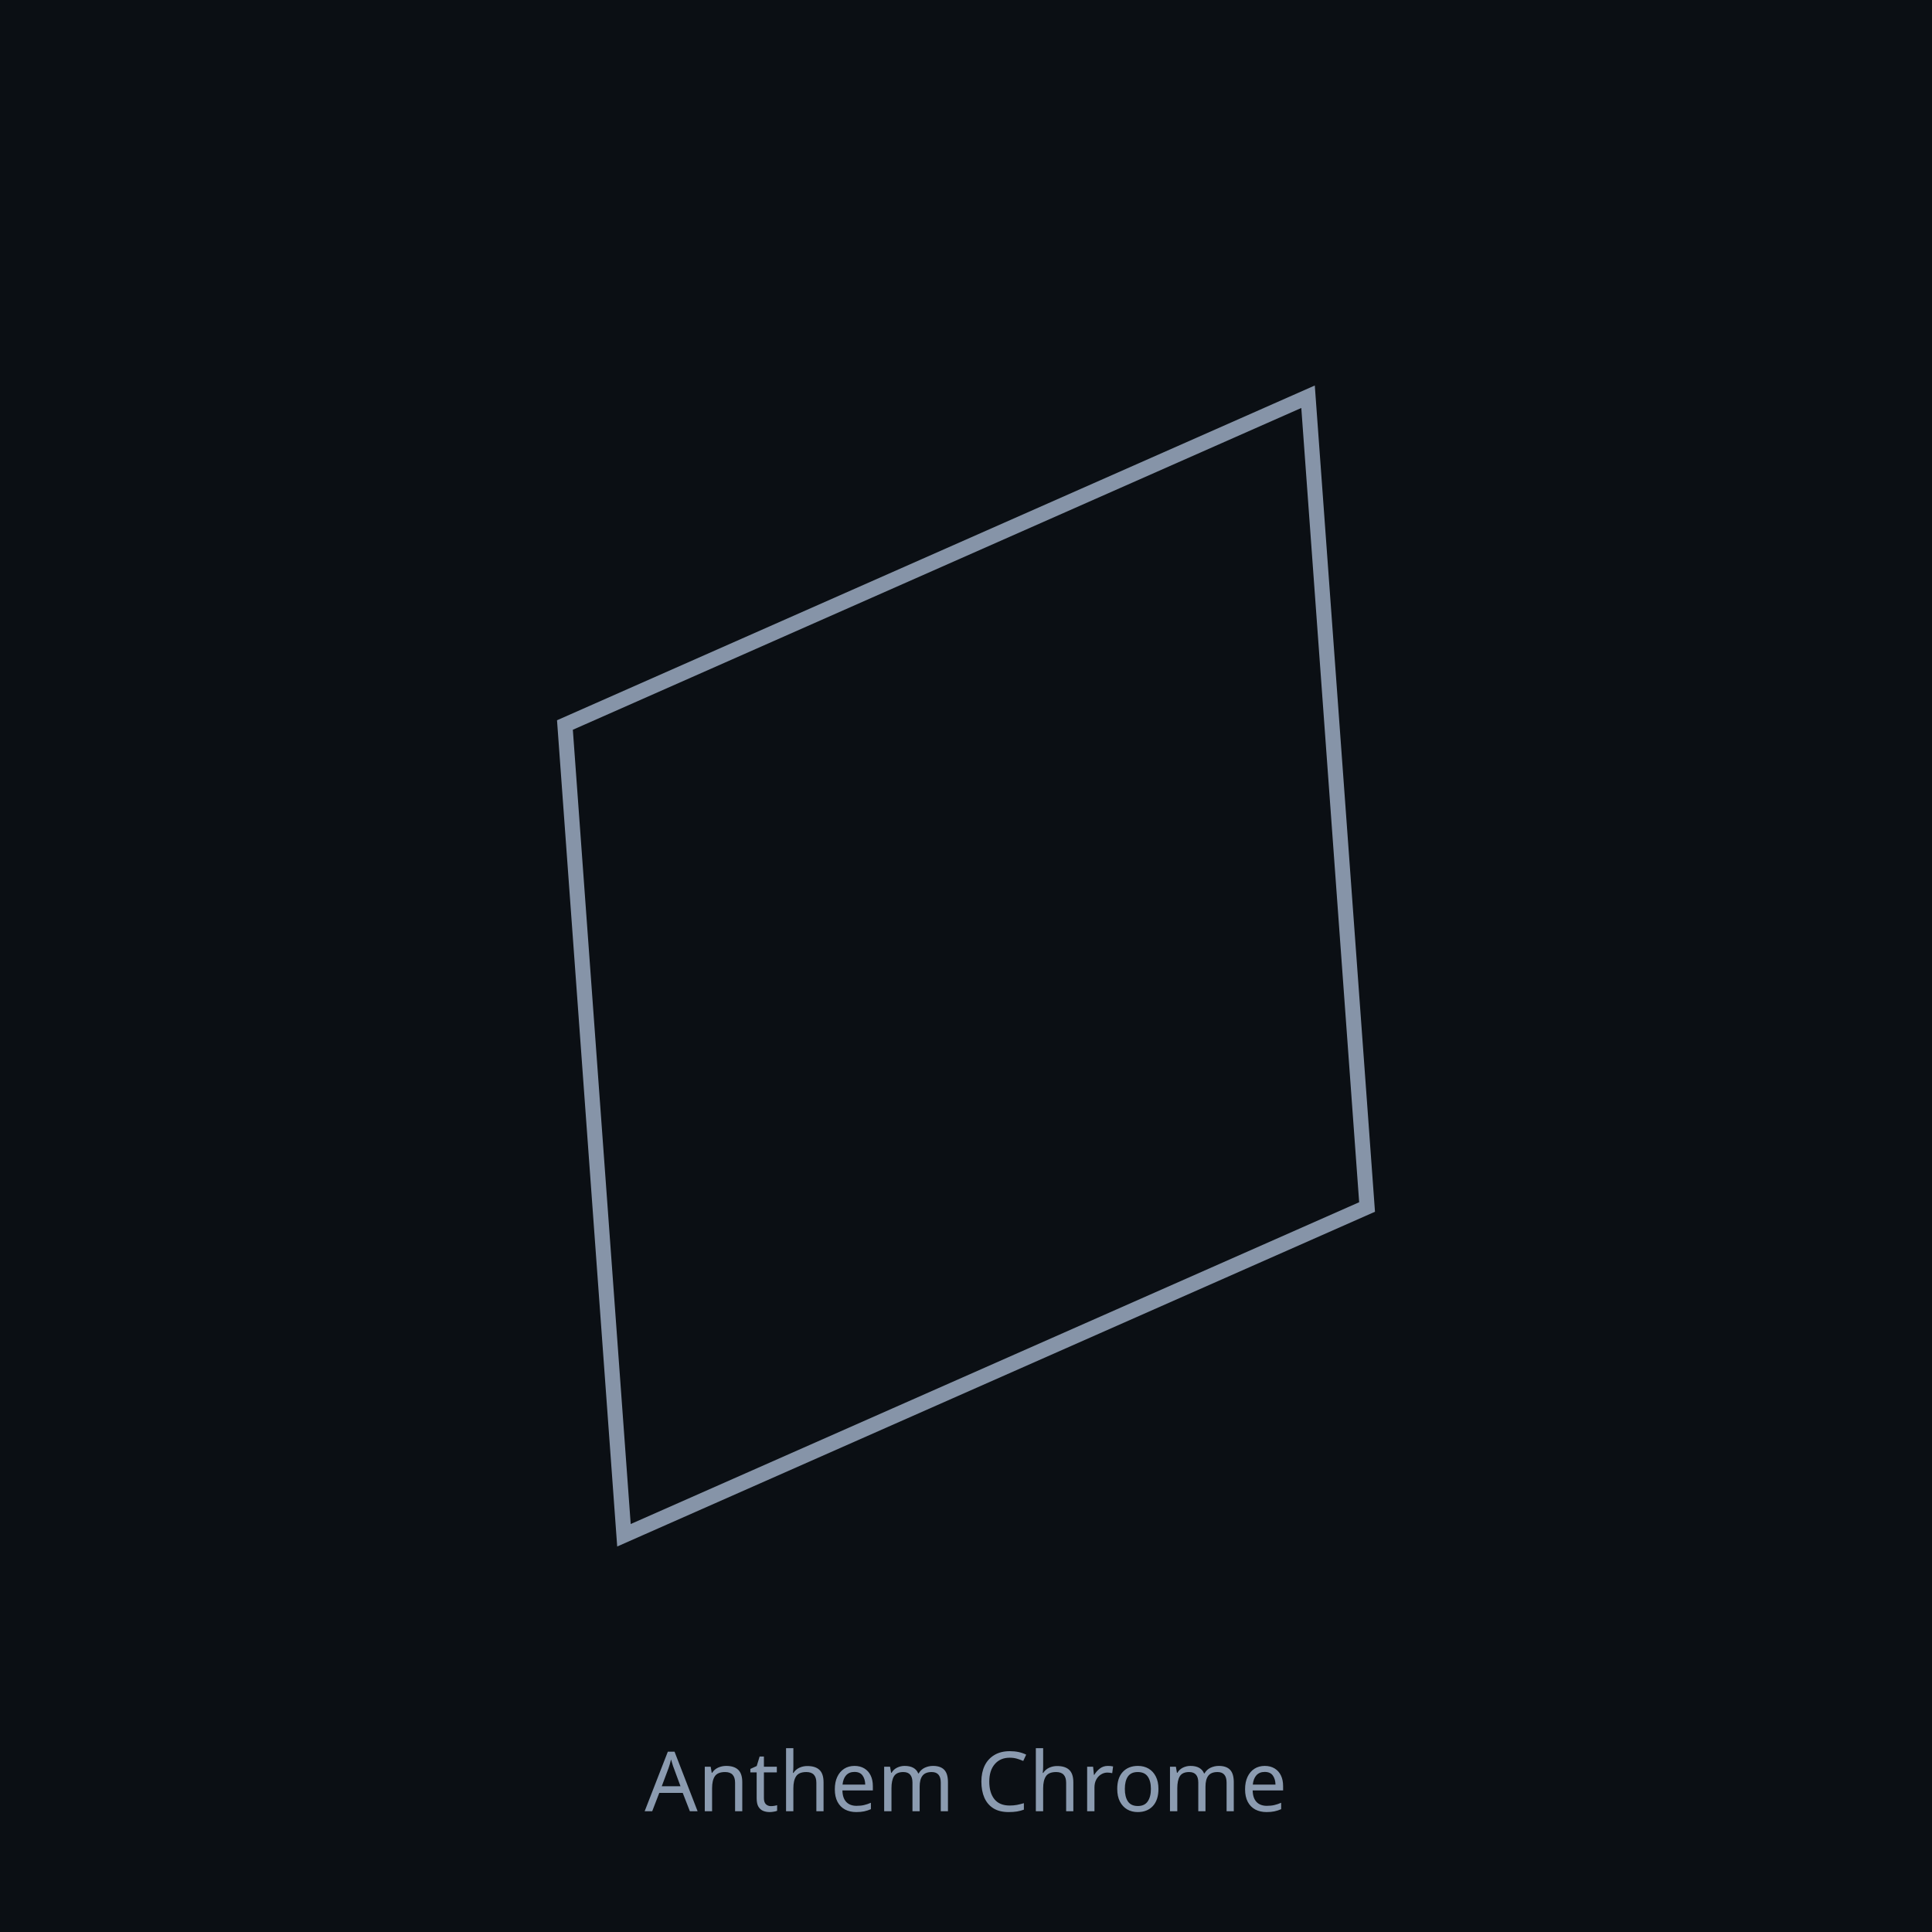
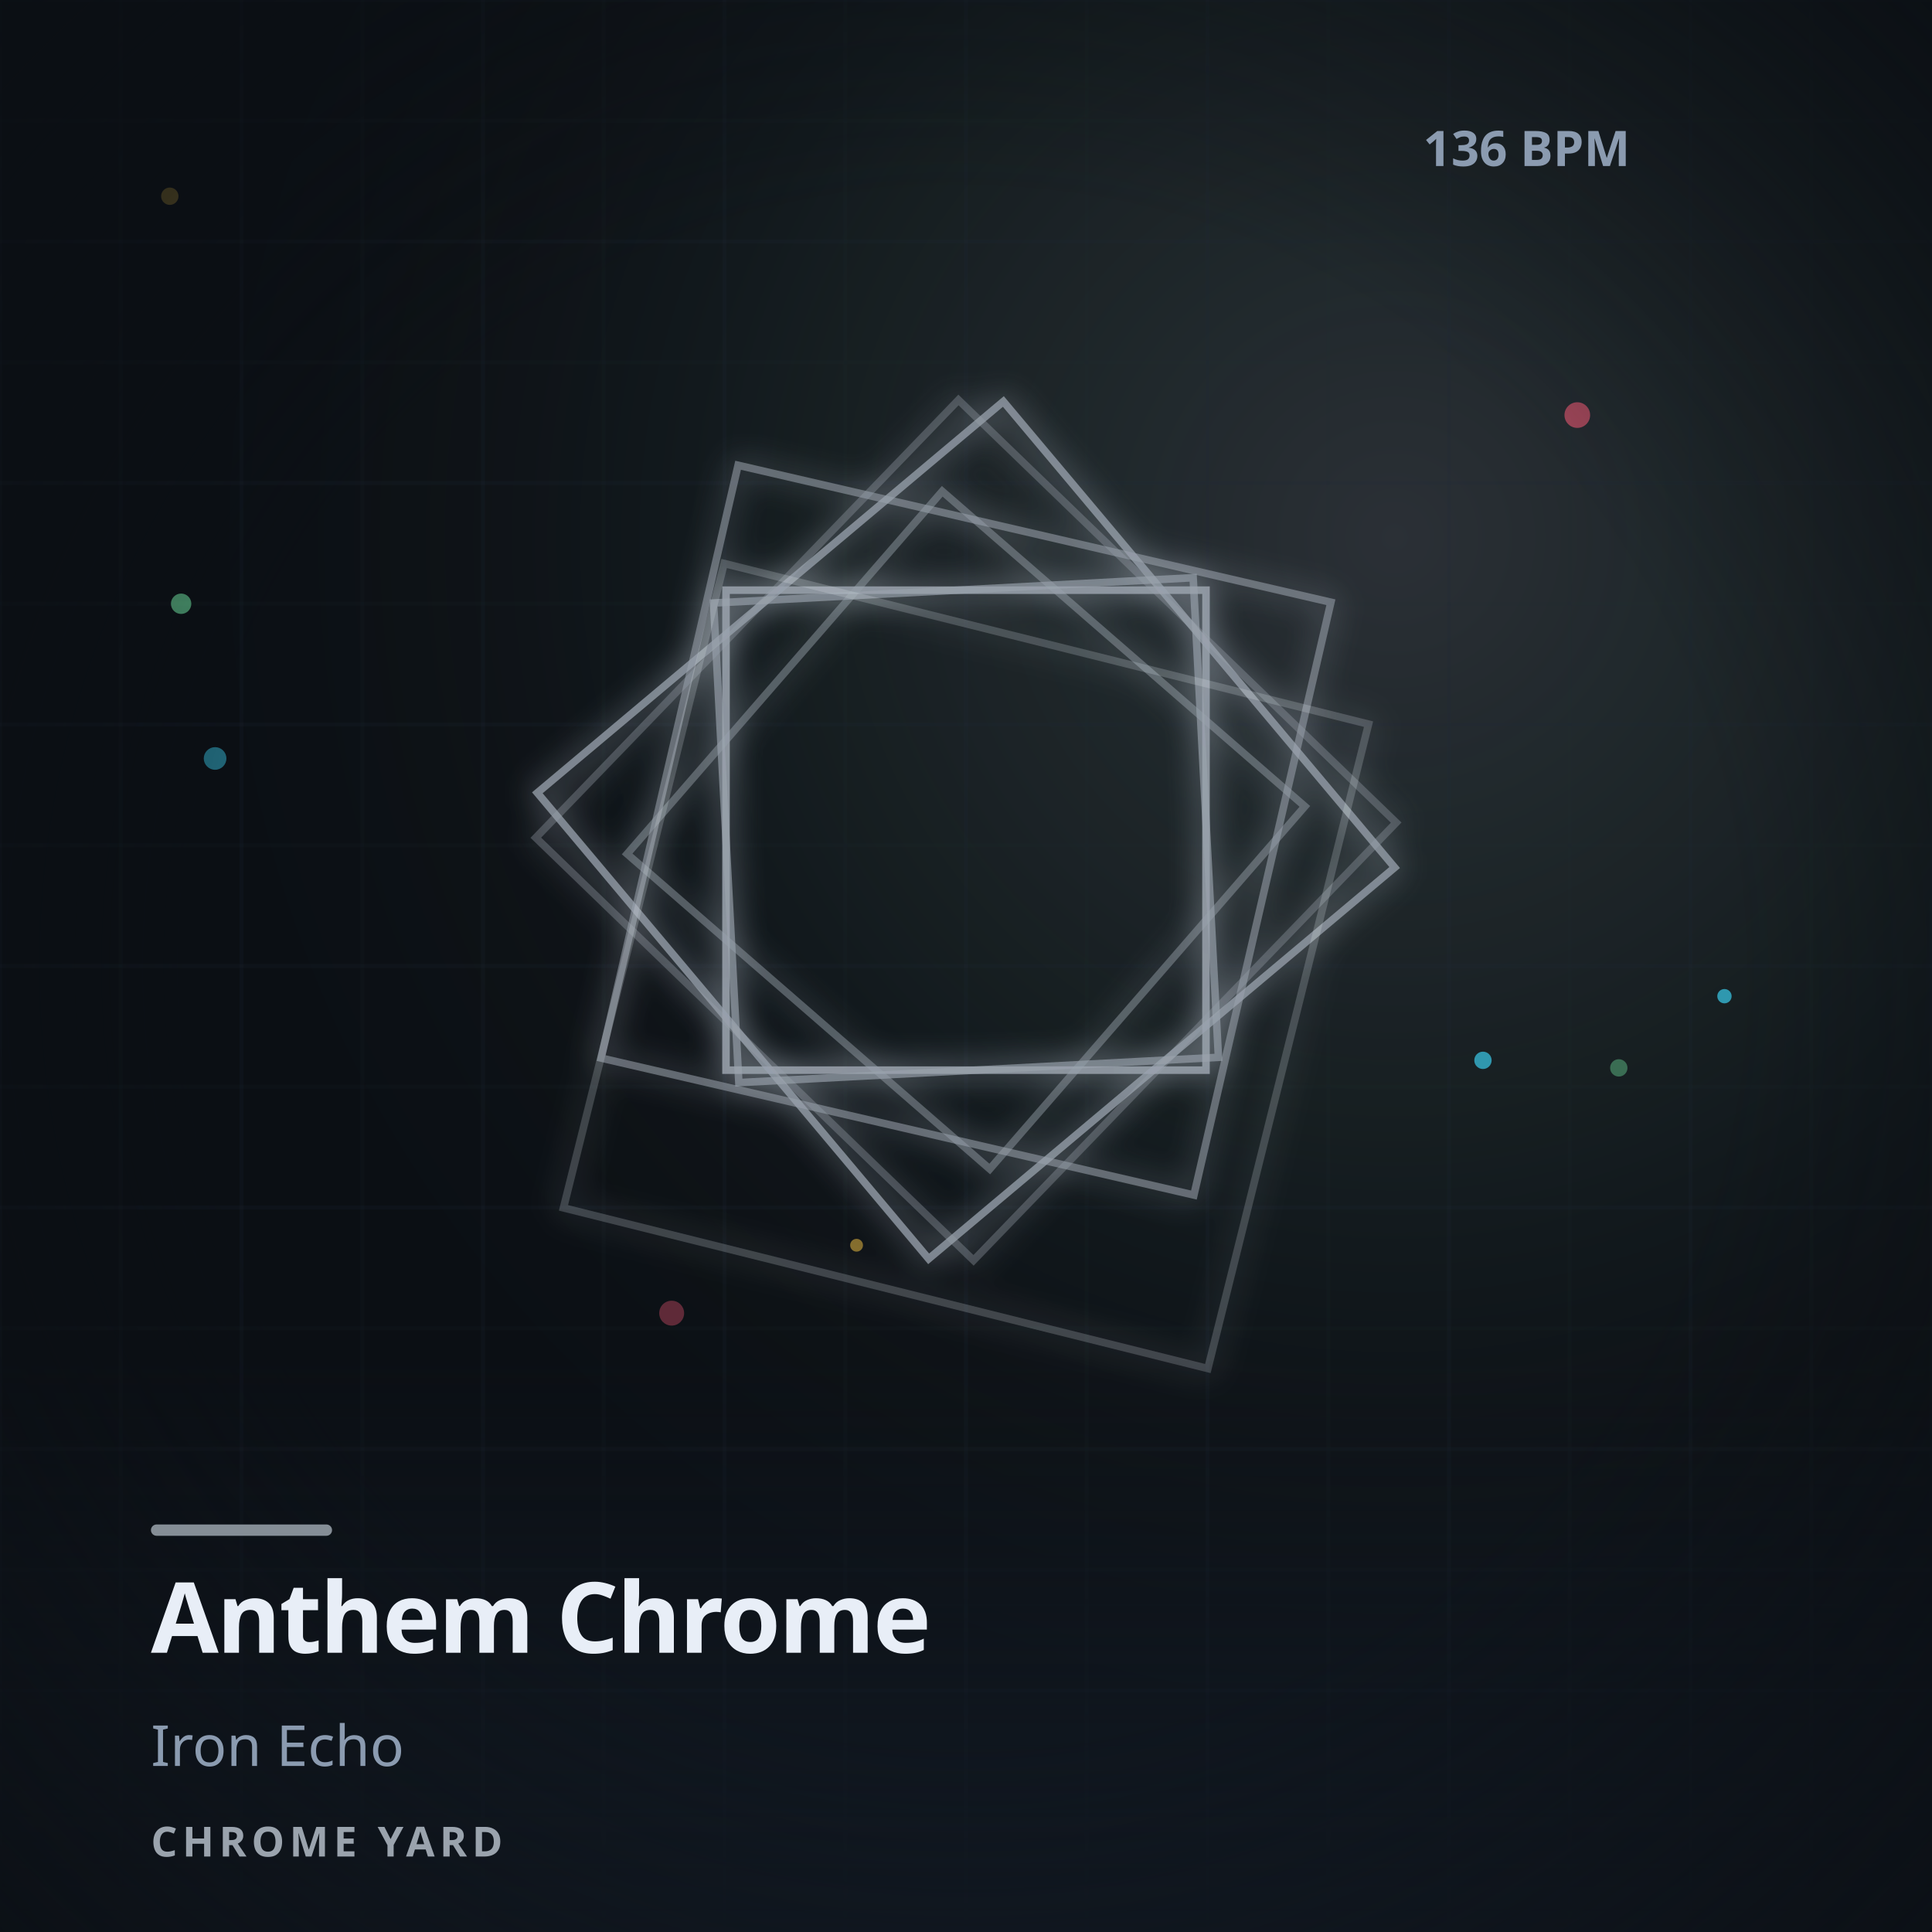
<svg xmlns="http://www.w3.org/2000/svg" width="512" height="512" viewBox="0 0 512 512">
-   <rect width="512" height="512" fill="#0b0f14" />
-   <polygon points="256,80 380,256 256,432 132,256" fill="none" stroke="#94A3B8" stroke-width="4" opacity="0.9" transform="rotate(211 256 256)" />
-   <text x="256" y="480" text-anchor="middle" fill="#8b9bb0" font-family="system-ui" font-size="22">Anthem Chrome</text>
+   <defs>
+     <radialGradient id="bgGlow" cx="72%" cy="28%" r="65%">
+       <stop offset="0%" stop-color="#9AA3AD" stop-opacity="0.22" />
+       <stop offset="55%" stop-color="#8fc3ae" stop-opacity="0.06" />
+       <stop offset="100%" stop-color="#0B0F14" stop-opacity="0" />
+     </radialGradient>
+     <radialGradient id="vignette" cx="50%" cy="50%" r="72%">
+       <stop offset="55%" stop-color="#0B0F14" stop-opacity="0" />
+       <stop offset="100%" stop-color="#0B0F14" stop-opacity="0.92" />
+     </radialGradient>
+     <linearGradient id="titleFade" x1="0" y1="0" x2="0" y2="1">
+       <stop offset="0%" stop-color="#121A24" stop-opacity="0" />
+       <stop offset="100%" stop-color="#121A24" stop-opacity="0.94" />
+     </linearGradient>
+     <filter id="softGlow" x="-40%" y="-40%" width="180%" height="180%">
+       <feGaussianBlur stdDeviation="4" result="b" />
+       <feMerge>
+         <feMergeNode in="b" />
+         <feMergeNode in="SourceGraphic" />
+       </feMerge>
+     </filter>
+   </defs>
+   <rect width="512" height="512" fill="#0B0F14" />
+   <rect width="512" height="512" fill="url(#bgGlow)" />
+   <g opacity="0.9">
+     <line x1="0" y1="0" x2="0" y2="512" stroke="#1E2A3A" stroke-opacity="0.20" stroke-width="1" />
+     <line x1="32" y1="0" x2="32" y2="512" stroke="#1E2A3A" stroke-opacity="0.12" stroke-width="1" />
+     <line x1="64" y1="0" x2="64" y2="512" stroke="#1E2A3A" stroke-opacity="0.20" stroke-width="1" />
+     <line x1="96" y1="0" x2="96" y2="512" stroke="#1E2A3A" stroke-opacity="0.12" stroke-width="1" />
+     <line x1="128" y1="0" x2="128" y2="512" stroke="#1E2A3A" stroke-opacity="0.20" stroke-width="1" />
+     <line x1="160" y1="0" x2="160" y2="512" stroke="#1E2A3A" stroke-opacity="0.12" stroke-width="1" />
+     <line x1="192" y1="0" x2="192" y2="512" stroke="#1E2A3A" stroke-opacity="0.20" stroke-width="1" />
+     <line x1="224" y1="0" x2="224" y2="512" stroke="#1E2A3A" stroke-opacity="0.12" stroke-width="1" />
+     <line x1="256" y1="0" x2="256" y2="512" stroke="#1E2A3A" stroke-opacity="0.20" stroke-width="1" />
+     <line x1="288" y1="0" x2="288" y2="512" stroke="#1E2A3A" stroke-opacity="0.12" stroke-width="1" />
+     <line x1="320" y1="0" x2="320" y2="512" stroke="#1E2A3A" stroke-opacity="0.20" stroke-width="1" />
+     <line x1="352" y1="0" x2="352" y2="512" stroke="#1E2A3A" stroke-opacity="0.12" stroke-width="1" />
+     <line x1="384" y1="0" x2="384" y2="512" stroke="#1E2A3A" stroke-opacity="0.20" stroke-width="1" />
+     <line x1="416" y1="0" x2="416" y2="512" stroke="#1E2A3A" stroke-opacity="0.12" stroke-width="1" />
+     <line x1="448" y1="0" x2="448" y2="512" stroke="#1E2A3A" stroke-opacity="0.20" stroke-width="1" />
+     <line x1="480" y1="0" x2="480" y2="512" stroke="#1E2A3A" stroke-opacity="0.12" stroke-width="1" />
+     <line x1="512" y1="0" x2="512" y2="512" stroke="#1E2A3A" stroke-opacity="0.20" stroke-width="1" />
+     <line x1="0" y1="0" x2="512" y2="0" stroke="#1E2A3A" stroke-opacity="0.20" stroke-width="1" />
+     <line x1="0" y1="32" x2="512" y2="32" stroke="#1E2A3A" stroke-opacity="0.12" stroke-width="1" />
+     <line x1="0" y1="64" x2="512" y2="64" stroke="#1E2A3A" stroke-opacity="0.20" stroke-width="1" />
+     <line x1="0" y1="96" x2="512" y2="96" stroke="#1E2A3A" stroke-opacity="0.12" stroke-width="1" />
+     <line x1="0" y1="128" x2="512" y2="128" stroke="#1E2A3A" stroke-opacity="0.20" stroke-width="1" />
+     <line x1="0" y1="160" x2="512" y2="160" stroke="#1E2A3A" stroke-opacity="0.12" stroke-width="1" />
+     <line x1="0" y1="192" x2="512" y2="192" stroke="#1E2A3A" stroke-opacity="0.20" stroke-width="1" />
+     <line x1="0" y1="224" x2="512" y2="224" stroke="#1E2A3A" stroke-opacity="0.12" stroke-width="1" />
+     <line x1="0" y1="256" x2="512" y2="256" stroke="#1E2A3A" stroke-opacity="0.20" stroke-width="1" />
+     <line x1="0" y1="288" x2="512" y2="288" stroke="#1E2A3A" stroke-opacity="0.12" stroke-width="1" />
+     <line x1="0" y1="320" x2="512" y2="320" stroke="#1E2A3A" stroke-opacity="0.20" stroke-width="1" />
+     <line x1="0" y1="352" x2="512" y2="352" stroke="#1E2A3A" stroke-opacity="0.12" stroke-width="1" />
+     <line x1="0" y1="384" x2="512" y2="384" stroke="#1E2A3A" stroke-opacity="0.20" stroke-width="1" />
+     <line x1="0" y1="416" x2="512" y2="416" stroke="#1E2A3A" stroke-opacity="0.12" stroke-width="1" />
+     <line x1="0" y1="448" x2="512" y2="448" stroke="#1E2A3A" stroke-opacity="0.20" stroke-width="1" />
+     <line x1="0" y1="480" x2="512" y2="480" stroke="#1E2A3A" stroke-opacity="0.12" stroke-width="1" />
+     <line x1="0" y1="512" x2="512" y2="512" stroke="#1E2A3A" stroke-opacity="0.20" stroke-width="1" />
+   </g>
+   <g filter="url(#softGlow)">
+     <polygon points="319.6,156.4 319.6,283.6 192.4,283.6 192.4,156.4" fill="none" stroke="#9AA3AD" stroke-width="2" opacity="0.85" />
+     <polygon points="369.6,229.9 246.1,333.6 142.4,210.1 265.9,106.4" fill="none" stroke="#9AA3AD" stroke-width="2" opacity="0.75" />
+     <polygon points="322.9,280.2 195.8,286.9 189.1,159.8 316.2,153.1" fill="none" stroke="#9AA3AD" stroke-width="2" opacity="0.65" />
+     <polygon points="159.3,280.4 195.6,123.3 352.7,159.6 316.4,316.7" fill="none" stroke="#9AA3AD" stroke-width="2" opacity="0.55" />
+     <polygon points="166.2,226.3 249.7,130.2 345.8,213.7 262.3,309.8" fill="none" stroke="#9AA3AD" stroke-width="2" opacity="0.45" />
+     <polygon points="254.0,106.0 370.0,218.0 258.0,334.0 142.0,222.0" fill="none" stroke="#9AA3AD" stroke-width="2" opacity="0.35" />
+     <rect x="168" y="168" width="176" height="176" fill="none" stroke="#E8EEF7" stroke-width="2" opacity="0.2" transform="rotate(14 256 256)" />
+   </g>
+   <g>
+     <circle cx="57.0" cy="201.0" r="3.0" fill="#3DDCFF" opacity="0.41" />
+     <circle cx="48.0" cy="160.0" r="2.7" fill="#7CFFB2" opacity="0.52" />
+     <circle cx="227.0" cy="330.0" r="1.7" fill="#F5C542" opacity="0.51" />
+     <circle cx="178.0" cy="348.0" r="3.3" fill="#FF5C7A" opacity="0.34" />
+     <circle cx="457.0" cy="264.0" r="1.9" fill="#3DDCFF" opacity="0.64" />
+     <circle cx="429.0" cy="283.0" r="2.3" fill="#7CFFB2" opacity="0.35" />
+     <circle cx="45.0" cy="52.0" r="2.3" fill="#F5C542" opacity="0.35" />
+     <circle cx="418.0" cy="110.0" r="3.4" fill="#FF5C7A" opacity="0.56" />
+     <circle cx="393.0" cy="281.0" r="2.3" fill="#3DDCFF" opacity="0.63" />
+   </g>
+   <rect x="0" y="360" width="512" height="152" fill="url(#titleFade)" />
+   <rect width="512" height="512" fill="url(#vignette)" />
+   <text x="40" y="438" fill="#E8EEF7" font-family="Sora, IBM Plex Sans, system-ui, sans-serif" font-size="26" font-weight="700" letter-spacing="-0.02em">Anthem Chrome</text>
+   <text x="40" y="468" fill="#8B9BB0" font-family="IBM Plex Sans, system-ui, sans-serif" font-size="15" font-weight="500">Iron Echo</text>
+   <text x="40" y="492" fill="#9AA3AD" font-family="IBM Plex Sans, system-ui, sans-serif" font-size="11" font-weight="600" letter-spacing="0.12em">CHROME YARD</text>
+   <text x="432" y="44" text-anchor="end" fill="#8B9BB0" font-family="IBM Plex Sans, system-ui, sans-serif" font-size="13" font-weight="600">136 BPM</text>
+   <rect x="40" y="404" width="48" height="3" fill="#9AA3AD" opacity="0.85" rx="1.5" />
</svg>
